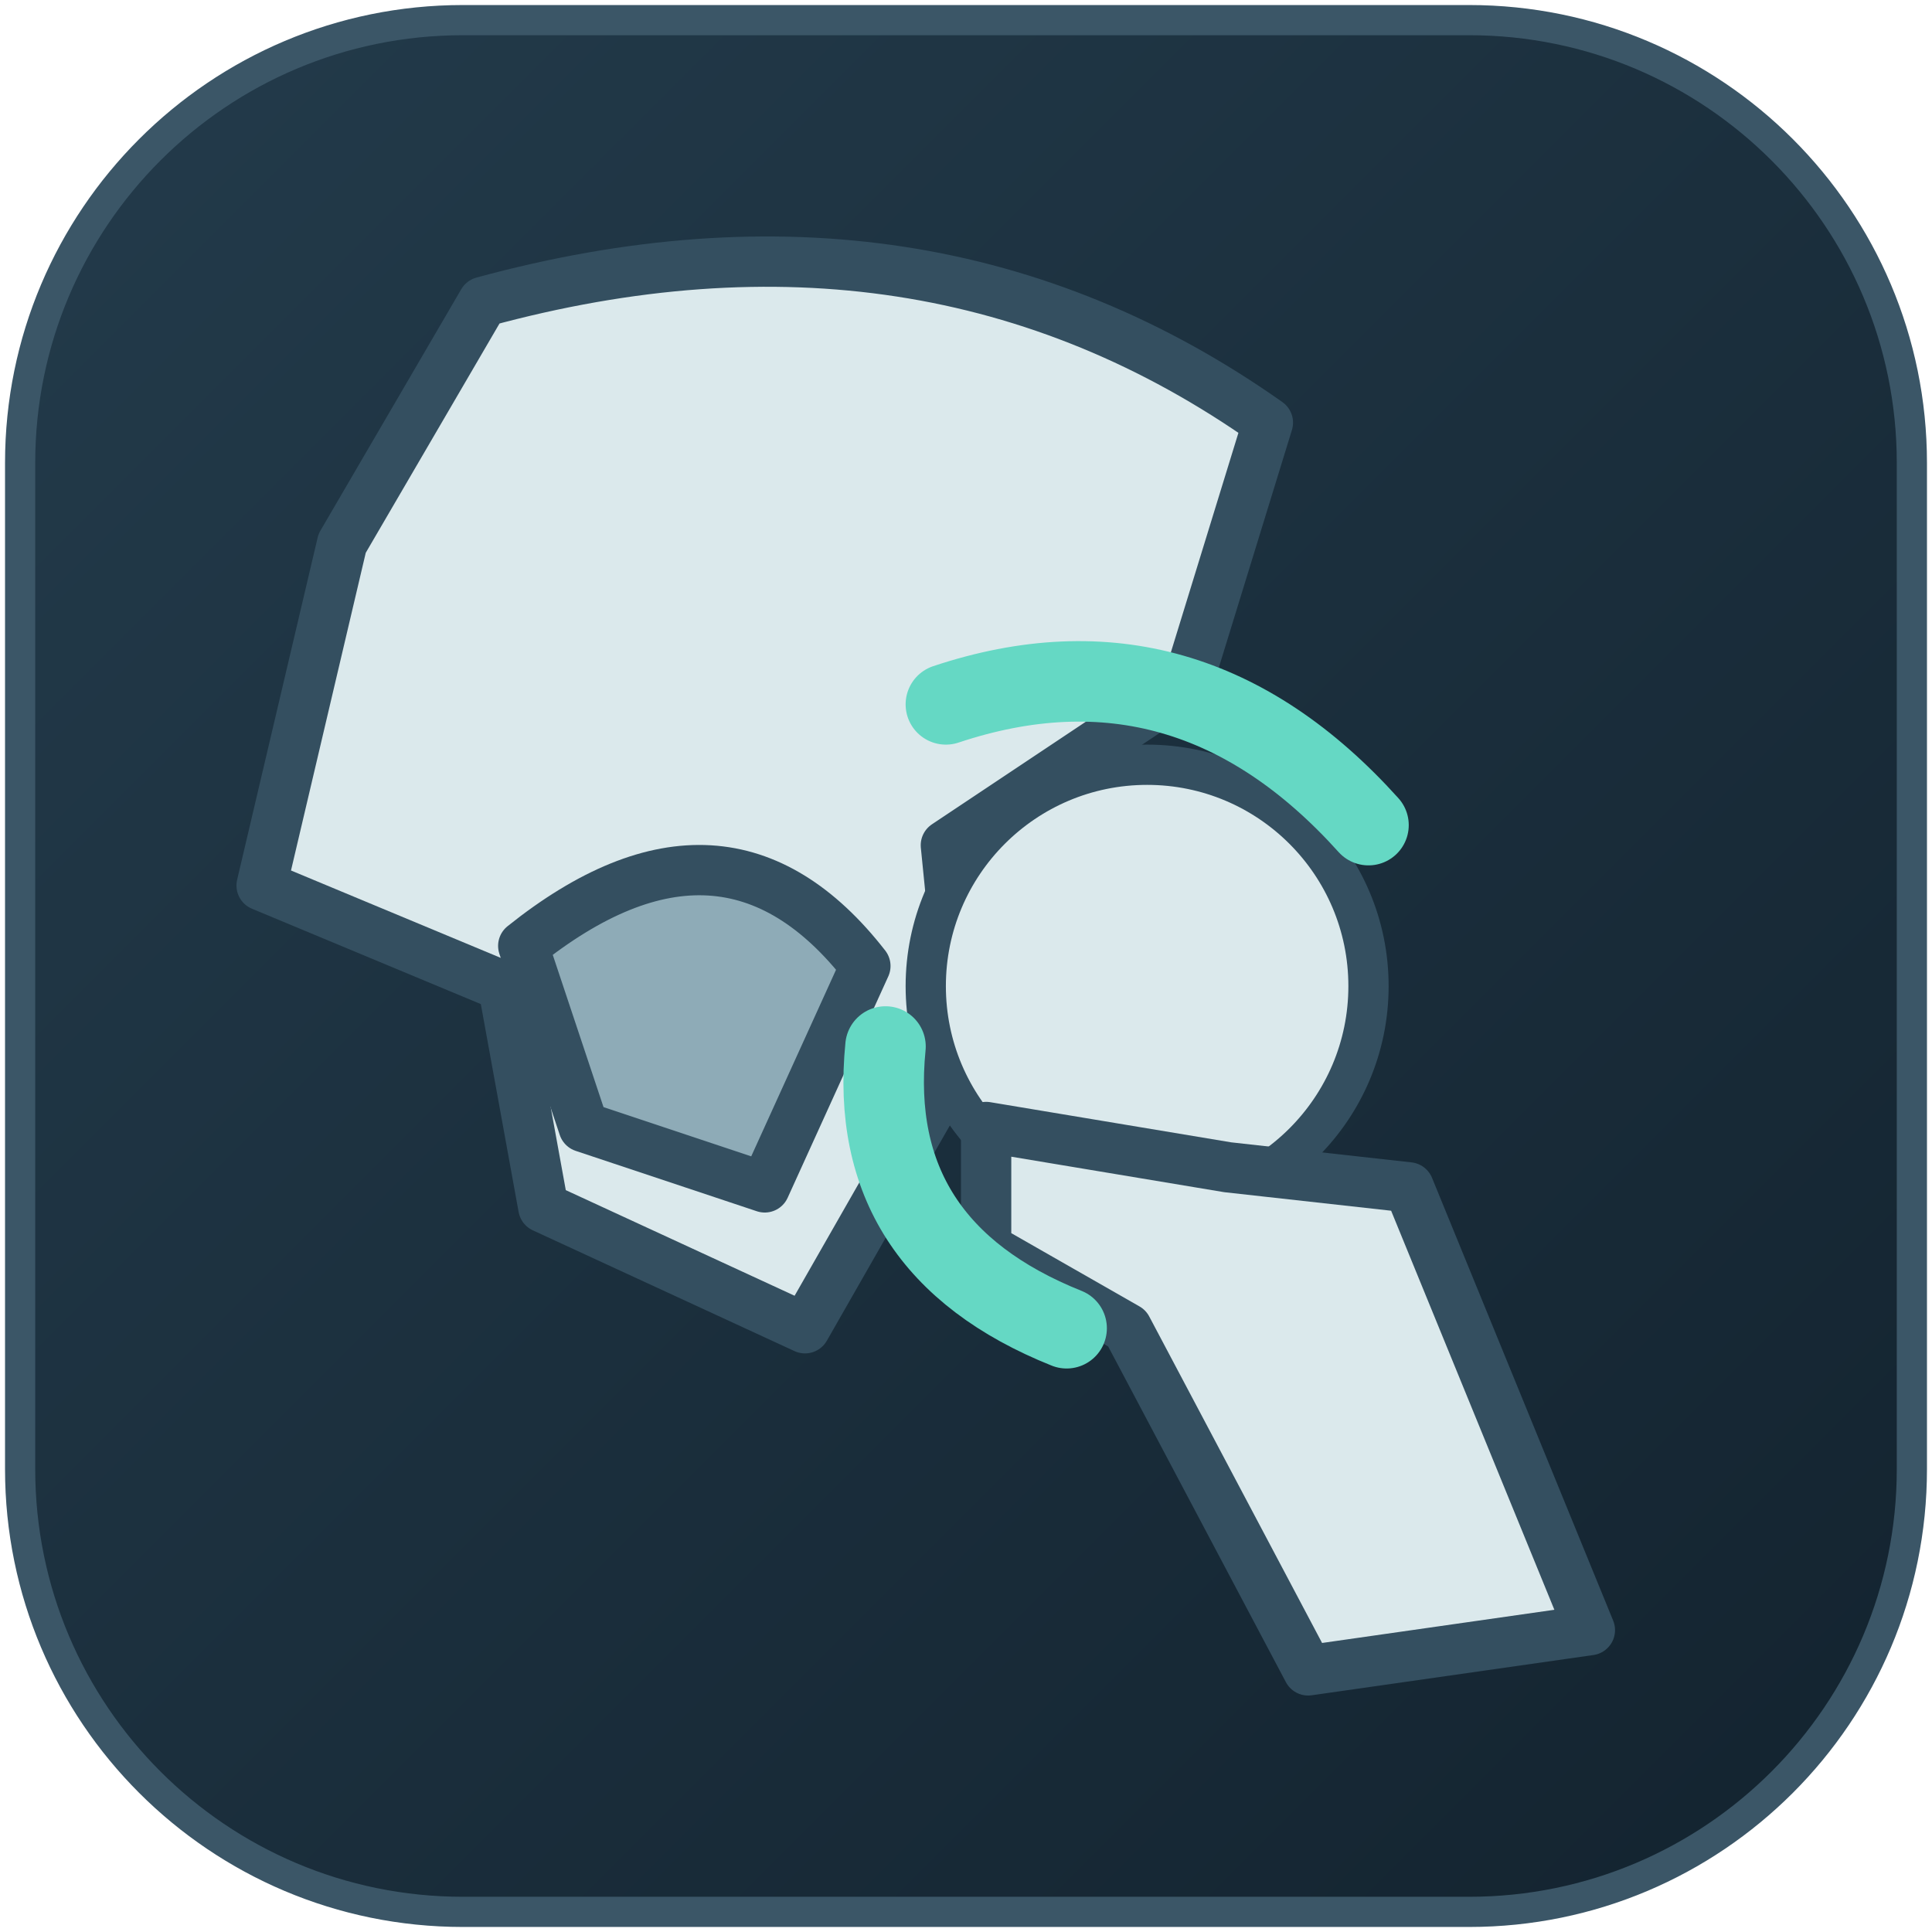
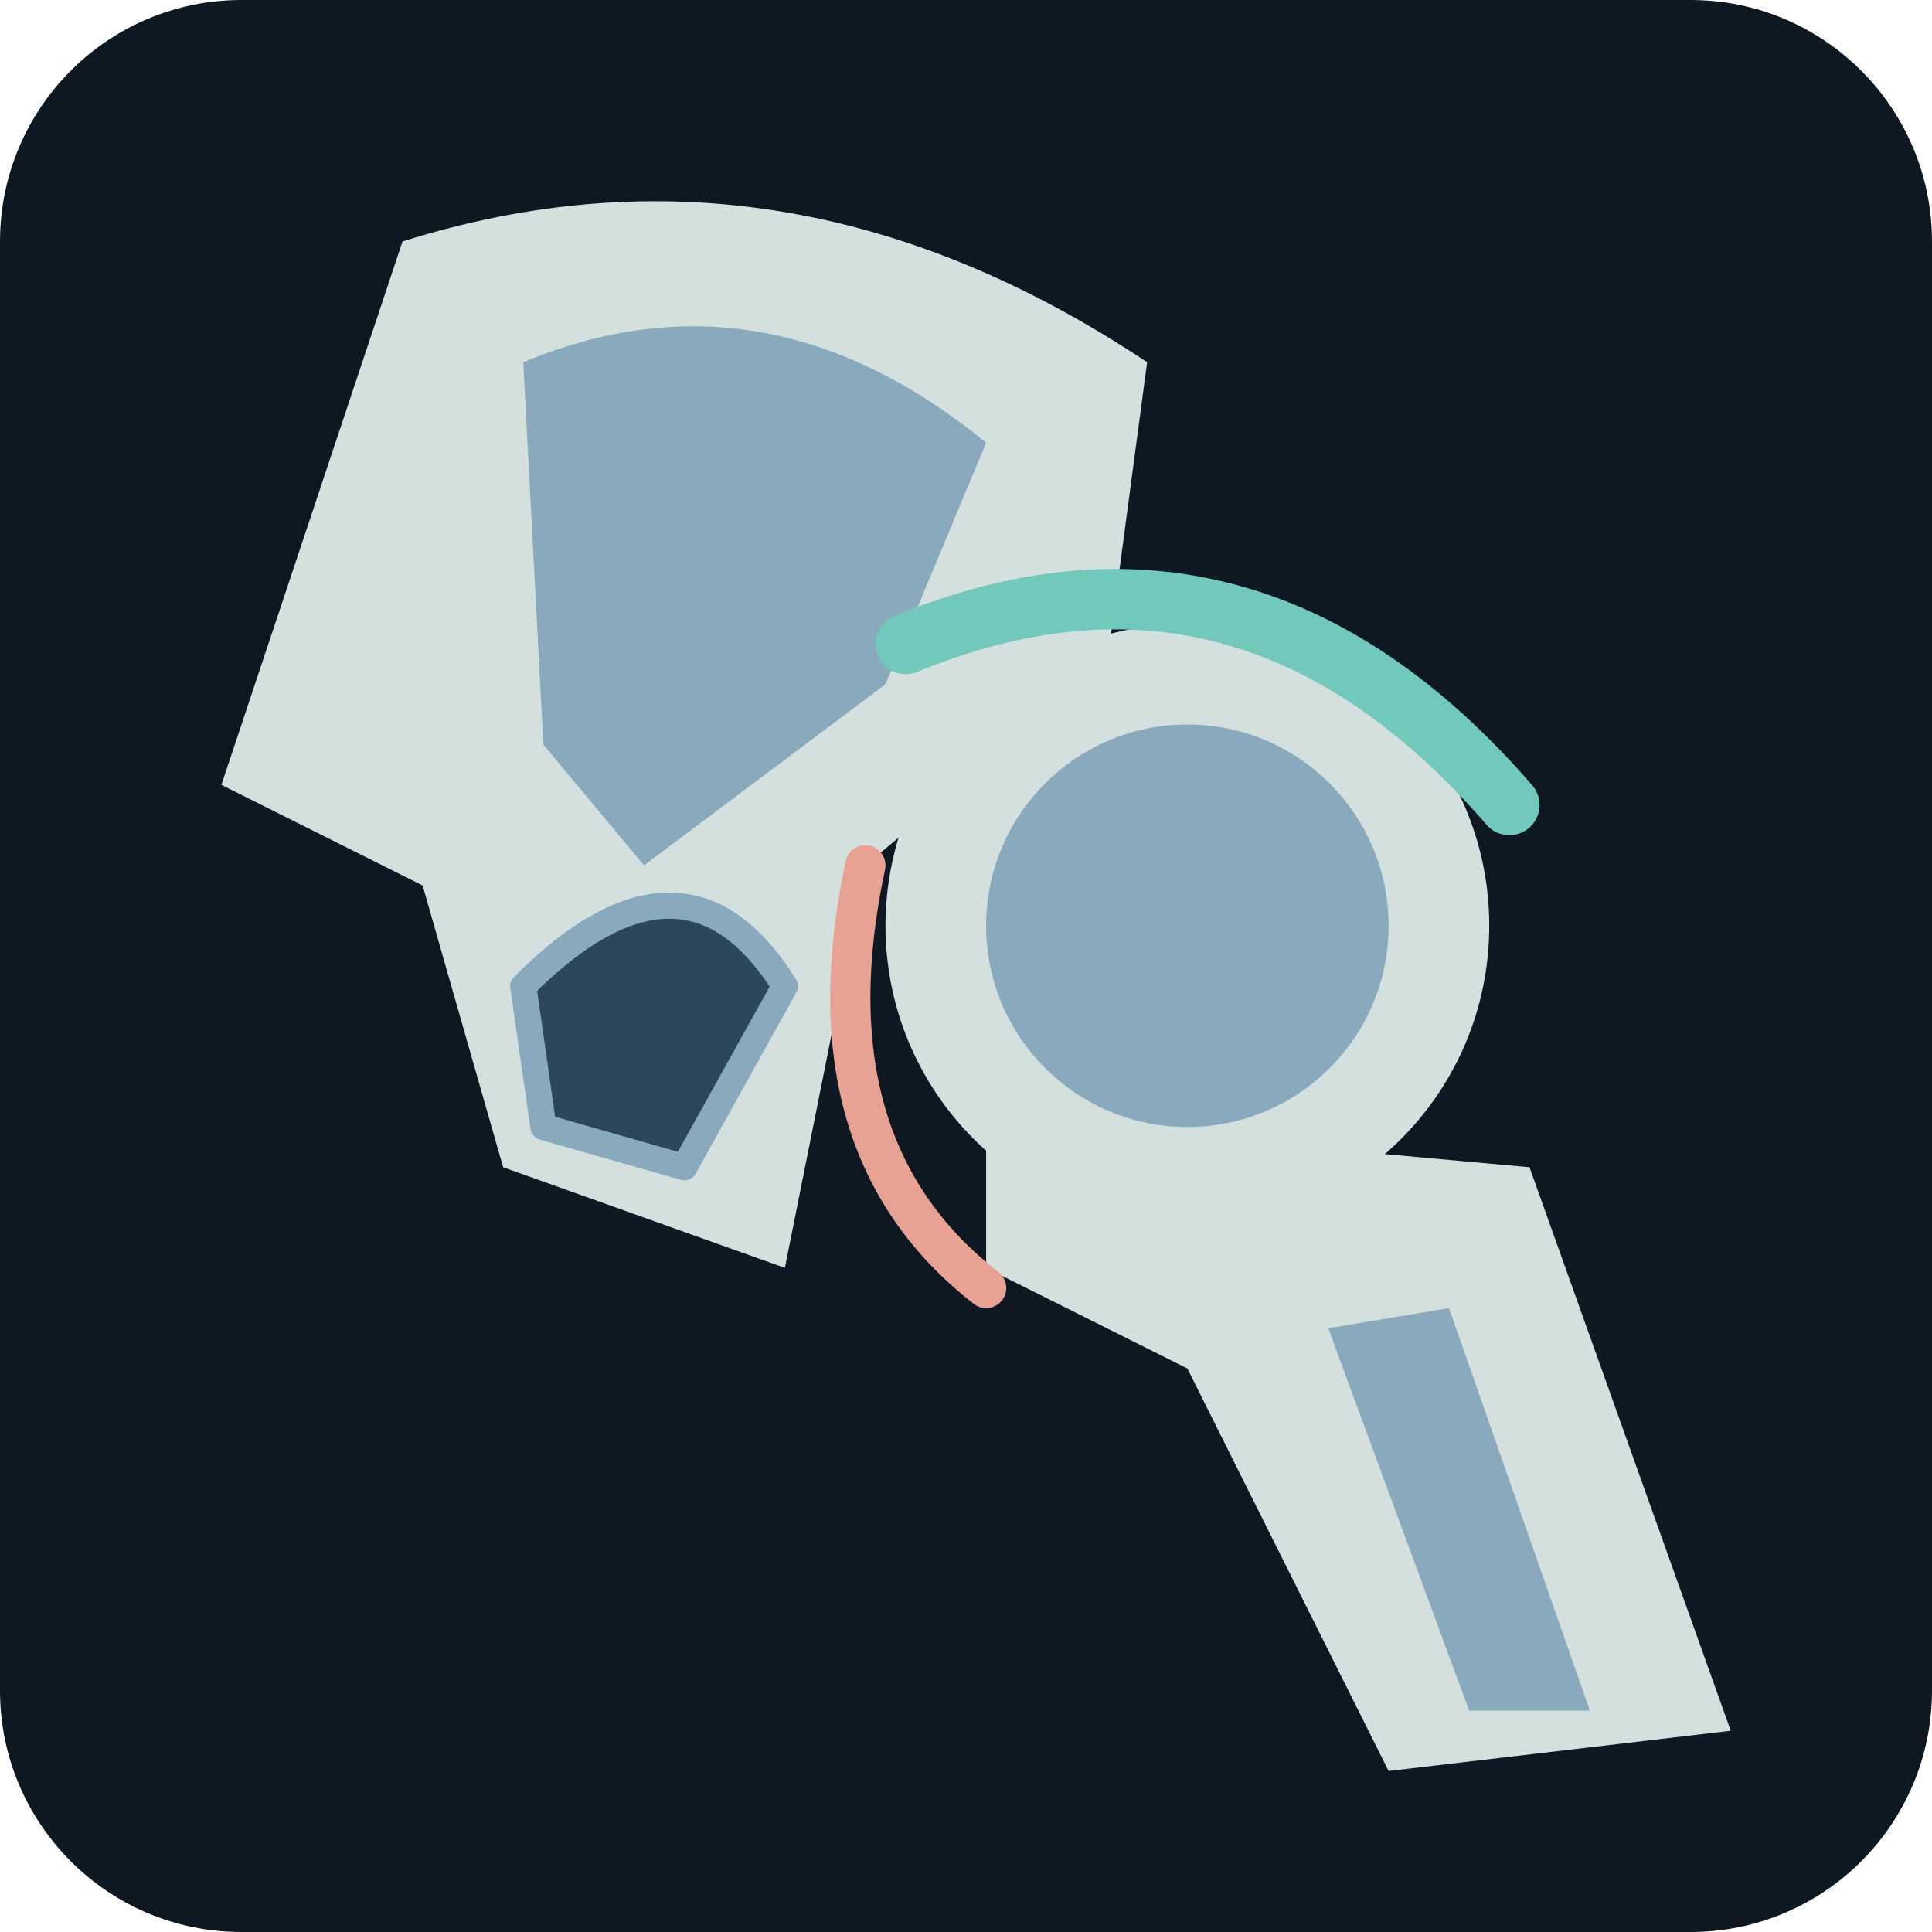
- <svg xmlns="http://www.w3.org/2000/svg" width="96" height="96" viewBox="0 0 96 96" data-style="atlas-anatomy-163">
-   <defs>
-     <linearGradient id="tile" x2="1" y2="1">
-       <stop stop-color="#233B4B" />
-       <stop offset="1" stop-color="#13232F" />
-     </linearGradient>
-   </defs>
-   <rect x="1" y="1" width="94" height="94" rx="22" fill="url(#tile)" stroke="#3B5667" stroke-width="1.5" />
-   <g>
-     <path d="M24 15Q46 9 63 21L59 34L47 42L48 52L40 66L27 60L25 49L13 44L17 27Z" fill="#DBE9EC" stroke="#344F60" stroke-width="2.5" stroke-linecap="round" stroke-linejoin="round" />
-     <path d="M26 47Q36 39 43 48L38 59L29 56Z" fill="#8EABB7" stroke="#344F60" stroke-width="2.5" stroke-linecap="round" stroke-linejoin="round" />
-     <circle cx="57" cy="49" r="11" fill="#DBE9EC" stroke="#344F60" stroke-width="2" />
-     <path d="M61 58L70 59L79 81L65 83L56 66L49 62L49 56Z" fill="#DBE9EC" stroke="#344F60" stroke-width="2.5" stroke-linecap="round" stroke-linejoin="round" />
-     <path d="M47 35Q59 31 68 41M44 52Q43 62 53 66" fill="none" stroke="#65D8C4" stroke-width="4" stroke-linecap="round" stroke-linejoin="round" />
-   </g>
+ <svg xmlns="http://www.w3.org/2000/svg" width="96" height="96" viewBox="0 0 96 96" data-style="atlas-illustration-218">
+   <rect width="96" height="96" rx="12" fill="#0d1822" />
+   <path d="M20 12Q39 6 57 18L55 33L43 43L39 63L25 58L21 44L11 39Z" fill="#d4e0de" />
+   <path d="M26 18Q38 13 49 22L44 34L32 43L27 37Z" fill="#89aabc" />
+   <path d="M26 49Q34 41 39 49L34 58L27 56Z" fill="#2c465c" stroke="#89aabc" stroke-width="1.3" stroke-linecap="round" stroke-linejoin="round" />
+   <ellipse cx="59" cy="46" rx="15" ry="15" fill="#d4e0de" />
+   <ellipse cx="59" cy="46" rx="10" ry="10" fill="#89aabc" />
+   <path d="M65 57L76 58L86 86L69 88L59 68L49 63L49 57Z" fill="#d4e0de" />
+   <path d="M66 66L72 65L79 85L73 85Z" fill="#89aabc" />
+   <path d="M45 32Q62 25 75 40" fill="none" stroke="#71c9bb" stroke-width="3" stroke-linecap="round" stroke-linejoin="round" />
+   <path d="M43 43Q40 57 49 64" fill="none" stroke="#e8a293" stroke-width="2" stroke-linecap="round" stroke-linejoin="round" />
</svg>
